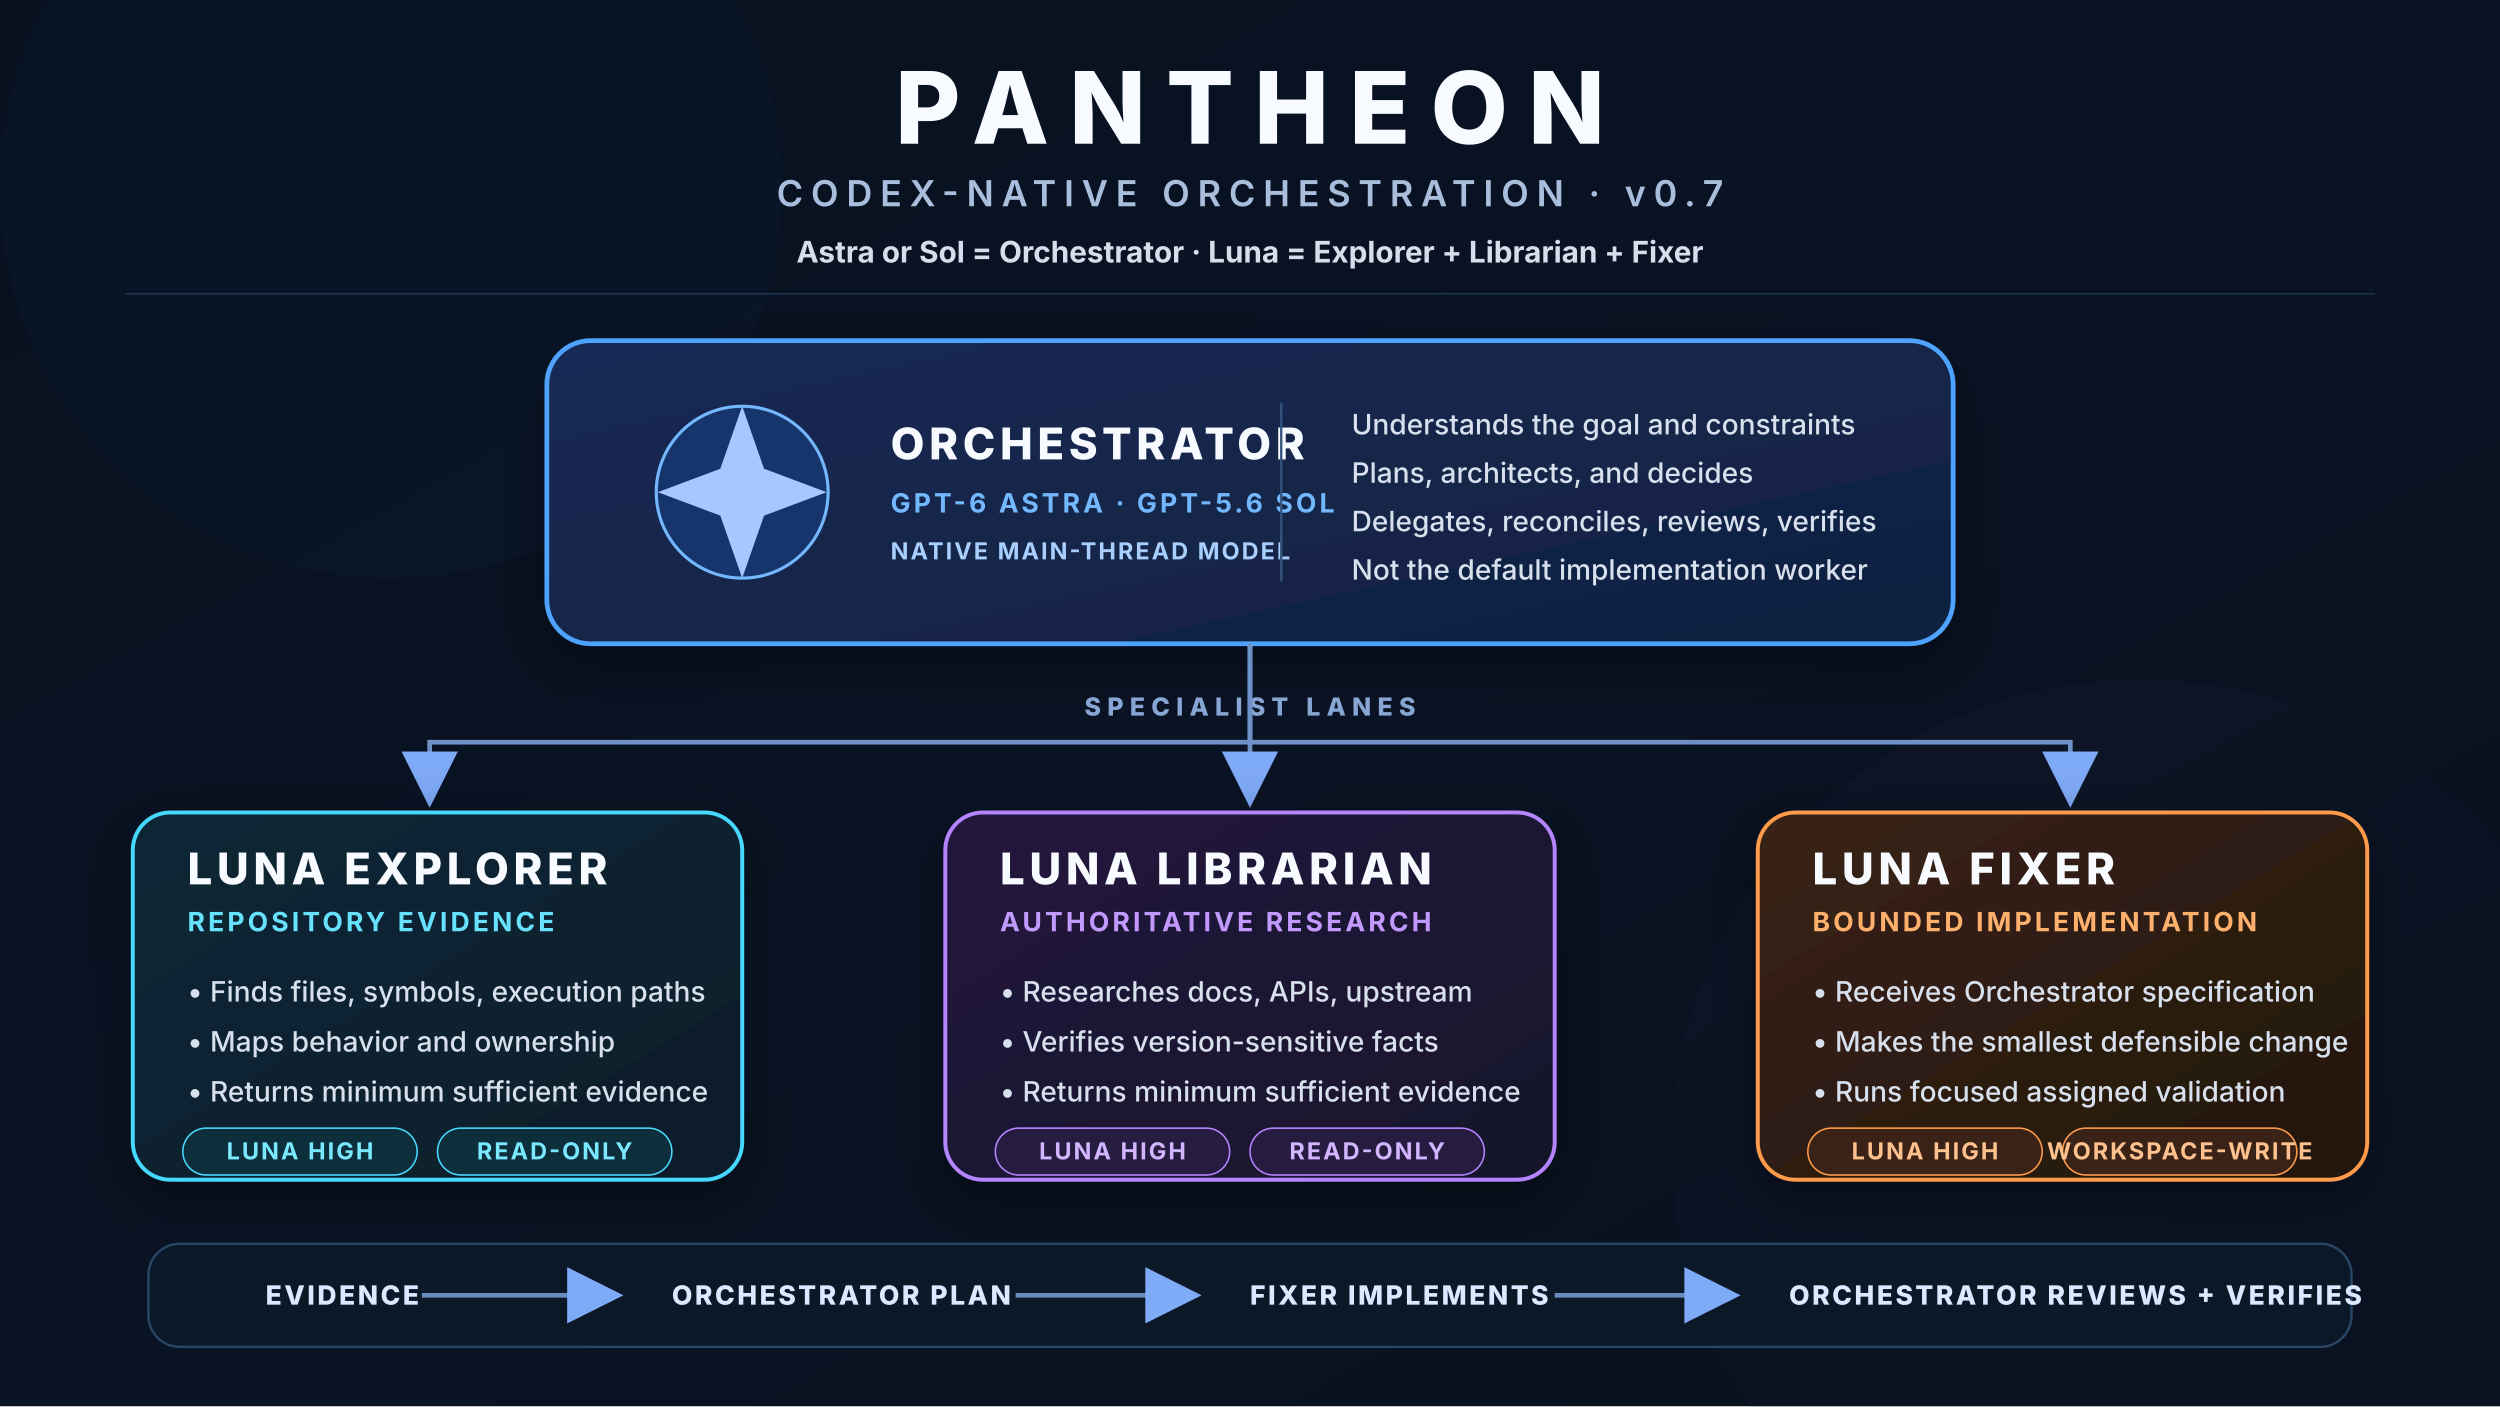
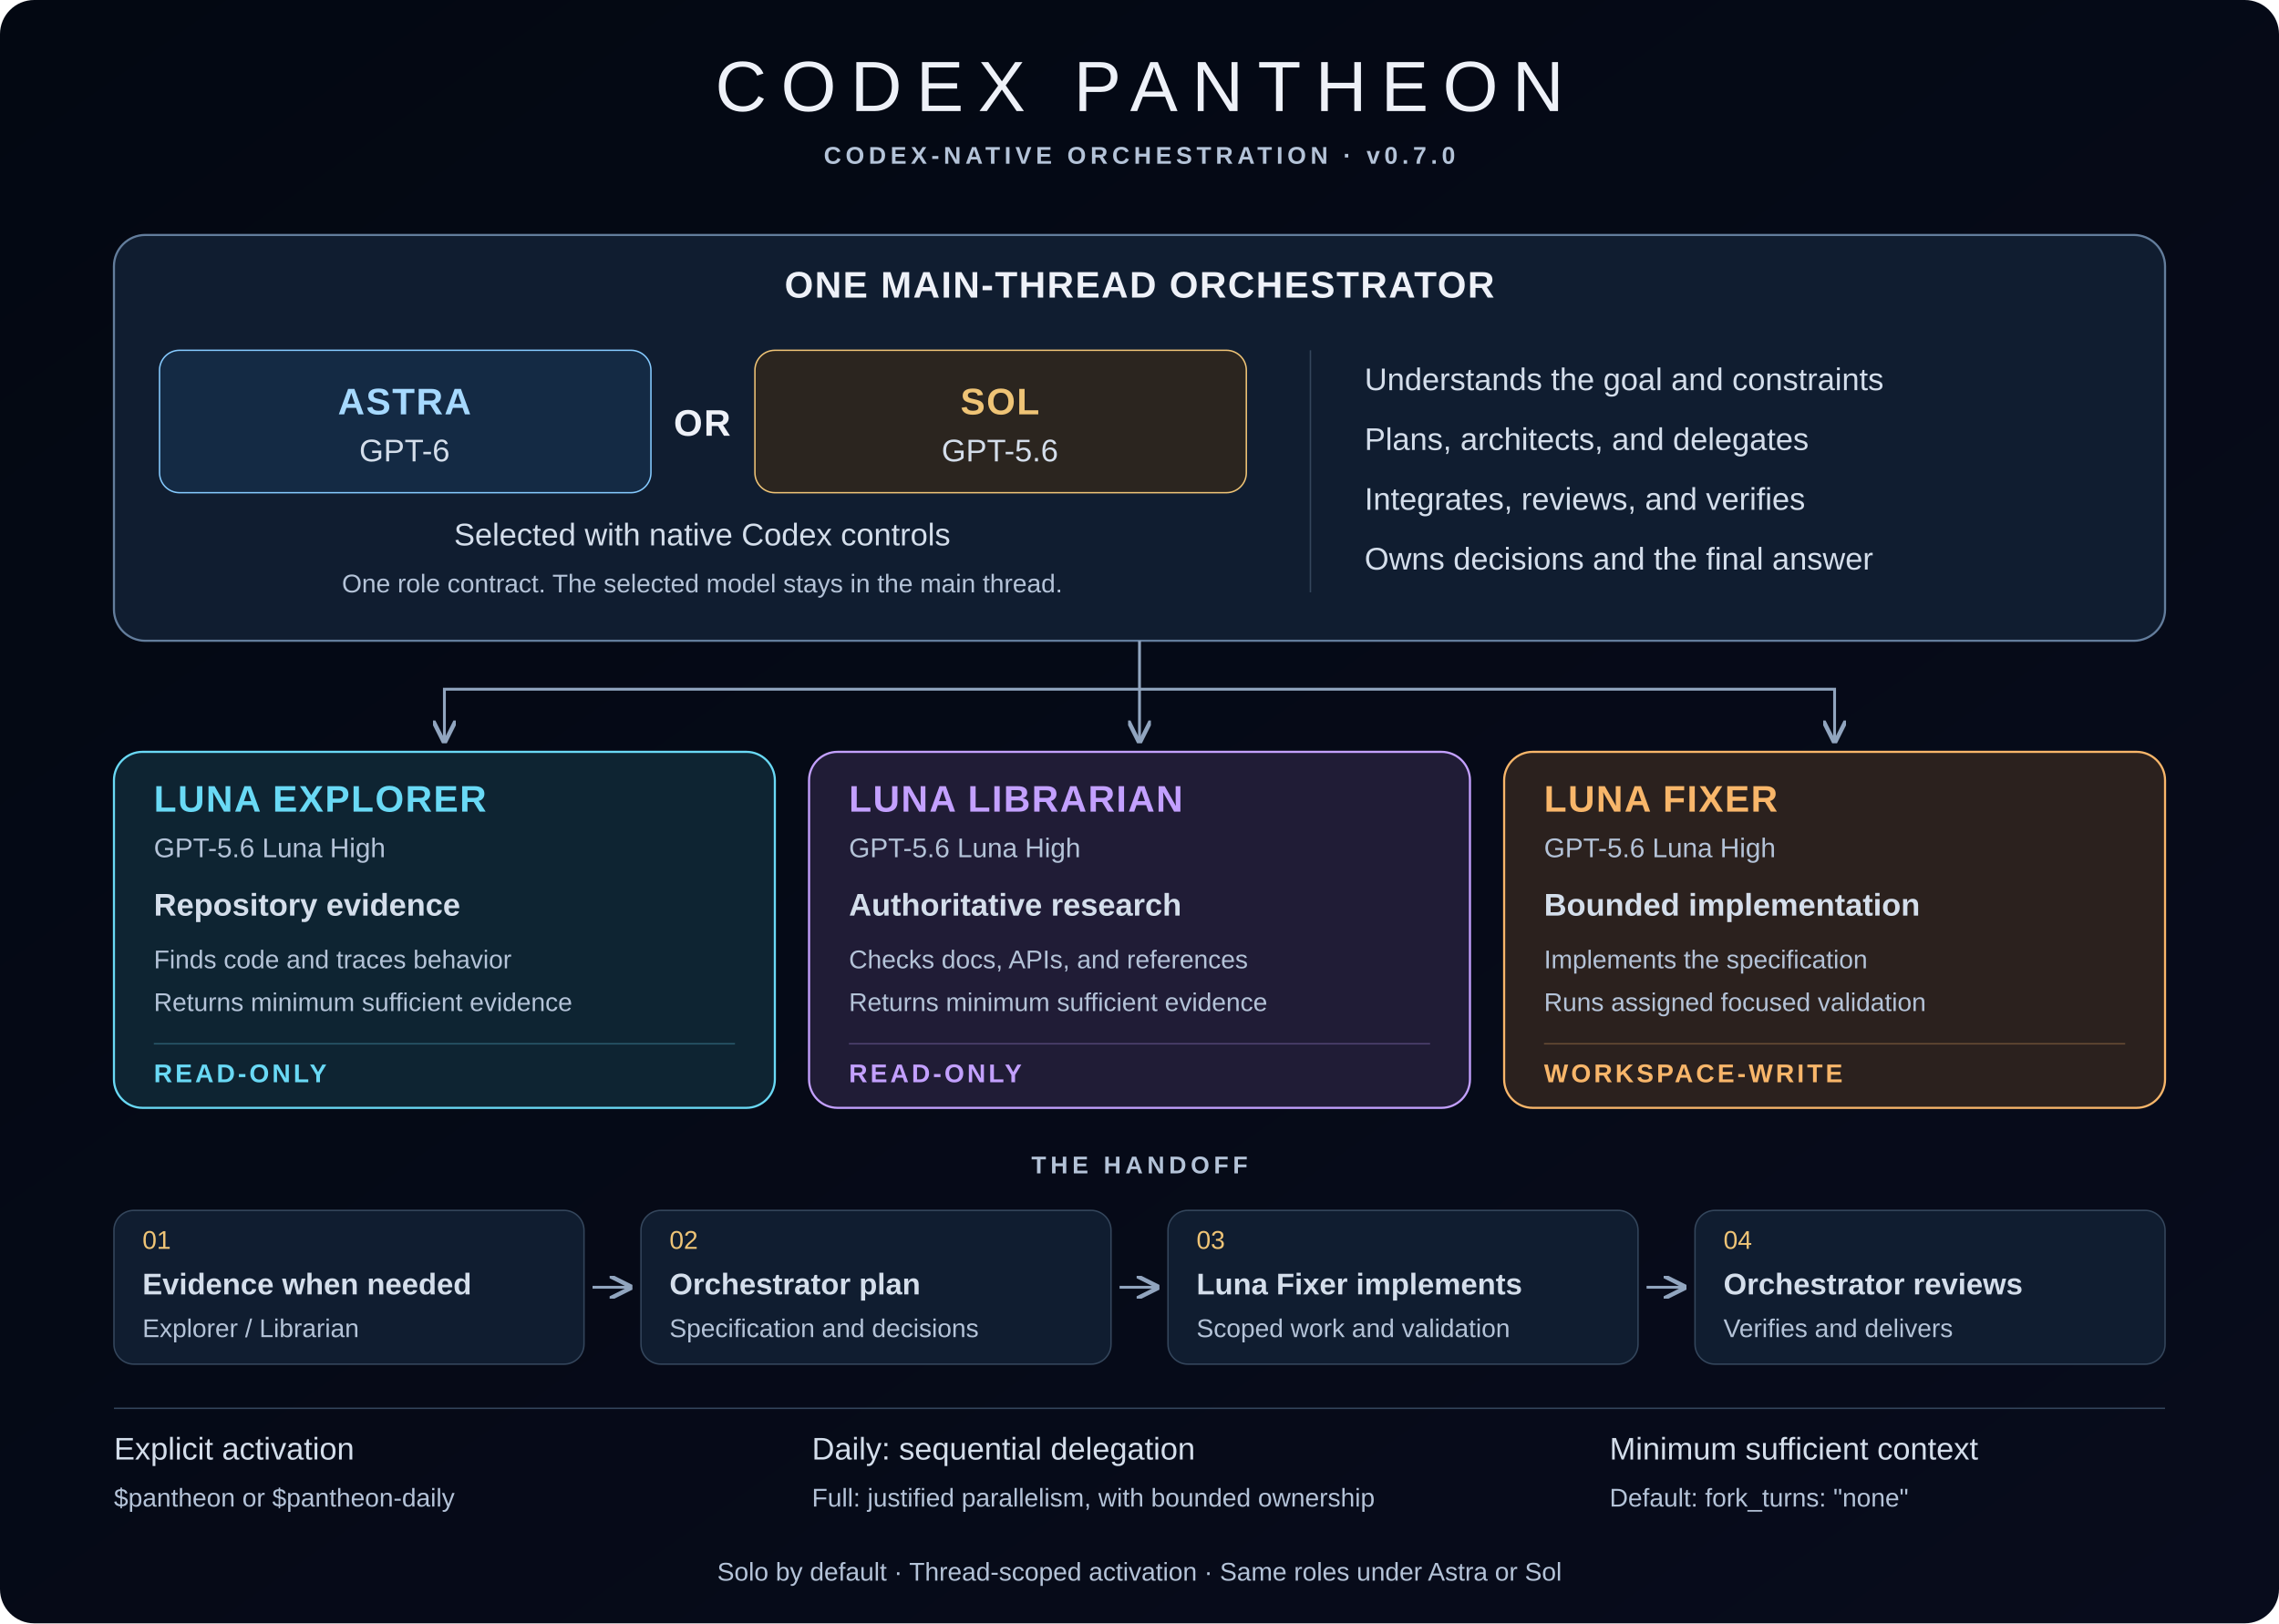
- <svg xmlns="http://www.w3.org/2000/svg" width="1600" height="900" viewBox="0 0 1600 900" role="img" aria-labelledby="title desc">
+ <svg xmlns="http://www.w3.org/2000/svg" width="1600" height="1140" viewBox="0 0 1600 1140" role="img" aria-labelledby="title desc">
  <defs>
-     <linearGradient id="bg" x1="0" y1="0" x2="1" y2="1">
-       <stop offset="0" stop-color="#07111f" />
-       <stop offset=".52" stop-color="#0a1324" />
-       <stop offset="1" stop-color="#07101b" />
+     <linearGradient id="background" x2="1" y2="1">
+       <stop stop-color="#030812" />
+       <stop offset="1" stop-color="#080c1c" />
    </linearGradient>
-     <linearGradient id="orch" x1="0" y1="0" x2="1" y2="1">
-       <stop offset="0" stop-color="#152a55" />
-       <stop offset="1" stop-color="#10213f" />
+     <linearGradient id="rim">
+       <stop stop-color="#85caff" />
+       <stop offset=".5" stop-color="#e8eaf2" />
+       <stop offset="1" stop-color="#efc476" />
    </linearGradient>
-     <linearGradient id="exp" x1="0" y1="0" x2="1" y2="1">
-       <stop offset="0" stop-color="#0a2735" />
-       <stop offset="1" stop-color="#0d1d29" />
-     </linearGradient>
-     <linearGradient id="lib" x1="0" y1="0" x2="1" y2="1">
-       <stop offset="0" stop-color="#23183f" />
-       <stop offset="1" stop-color="#171529" />
-     </linearGradient>
-     <linearGradient id="fix" x1="0" y1="0" x2="1" y2="1">
-       <stop offset="0" stop-color="#3a2213" />
-       <stop offset="1" stop-color="#211710" />
-     </linearGradient>
-     <filter id="shadow" x="-20%" y="-20%" width="140%" height="140%">
-       <feDropShadow dx="0" dy="12" stdDeviation="18" flood-color="#000" flood-opacity=".4" />
-     </filter>
-     <marker id="arrow" markerWidth="12" markerHeight="12" refX="9" refY="6" orient="auto" markerUnits="strokeWidth">
-       <path d="M0 0 12 6 0 12z" fill="#7faaf7" />
+     <marker id="arrow" markerWidth="8" markerHeight="8" refX="7" refY="4" orient="auto">
+       <path d="M0 0 8 4 0 8" fill="none" stroke="#91a5bf" stroke-width="1.5" />
    </marker>
    <style>
-       .sans{font-family:Inter,ui-sans-serif,system-ui,-apple-system,BlinkMacSystemFont,"Segoe UI",sans-serif}
-       .title{font-size:64px;font-weight:800;letter-spacing:13px;fill:#f7fbff}
-       .subtitle{font-size:23px;font-weight:600;letter-spacing:5px;fill:#a9bedc}
-       .eyebrow{font-size:16px;font-weight:800;letter-spacing:4px}
-       .cardTitle{font-size:28px;font-weight:800;letter-spacing:3px;fill:#f7fbff}
-       .cardSub{font-size:17px;font-weight:700;letter-spacing:2px}
-       .body{font-size:18px;font-weight:500;fill:#d7e0ec}
-       .small{font-size:15px;font-weight:700;letter-spacing:1.3px}
-       .flow{font-size:17px;font-weight:800;letter-spacing:1.6px;fill:#dbe8ff}
-     </style>
+     text{font-family:Arial,Helvetica,sans-serif;fill:#eef1f8}
+     .brand{font-family:Arial,Helvetica,sans-serif;font-size:50px;letter-spacing:10px;font-weight:400}
+     .section{font-size:17px;letter-spacing:3px;font-weight:700;fill:#b4c3d8}
+     .heading{font-size:26px;font-weight:700;letter-spacing:1px}
+     .body{font-size:22px;fill:#d4deeb}
+     .small{font-size:18px;fill:#b4c3d8}
+     .model{font-size:19px;fill:#b4c3d8}
+     .rule{fill:none;stroke:#91a5bf;stroke-width:2;marker-end:url(#arrow)}
+   </style>
  </defs>
-   <rect width="1600" height="900" fill="url(#bg)" />
-   <circle cx="250" cy="120" r="250" fill="#12315c" opacity=".11" />
-   <circle cx="1370" cy="735" r="300" fill="#31215d" opacity=".08" />
-   <path d="M80 188H1520" stroke="#24425f" opacity=".7" />
-   <g class="sans" text-anchor="middle">
-     <text x="800" y="92" class="title">PANTHEON</text>
-     <text x="800" y="132" class="subtitle">CODEX-NATIVE ORCHESTRATION · v0.7</text>
-     <text x="800" y="168" font-size="19" font-weight="650" fill="#d5dfec">Astra or Sol = Orchestrator · Luna = Explorer + Librarian + Fixer</text>
+   <rect width="1600" height="1140" rx="24" fill="url(#background)" />
+   <path d="M80 136H1520" stroke="url(#rim)" opacity=".8" />
+   <text x="800" y="78" text-anchor="middle" class="brand">CODEX PANTHEON</text>
+   <text x="800" y="115" text-anchor="middle" class="section">CODEX-NATIVE ORCHESTRATION · v0.7.0</text>
+   <rect x="80" y="165" width="1440" height="285" rx="22" fill="#101d30" stroke="#637d9c" stroke-width="1.5" />
+   <text x="800" y="209" text-anchor="middle" class="heading">ONE MAIN-THREAD ORCHESTRATOR</text>
+   <rect x="112" y="246" width="345" height="100" rx="14" fill="#142a44" stroke="#85caff" />
+   <text x="284" y="291" text-anchor="middle" class="heading" style="fill:#a6d9ff">ASTRA</text>
+   <text x="284" y="324" text-anchor="middle" class="body">GPT-6</text>
+   <text x="493" y="306" text-anchor="middle" class="heading">OR</text>
+   <rect x="530" y="246" width="345" height="100" rx="14" fill="#2b251f" stroke="#efc476" />
+   <text x="702" y="291" text-anchor="middle" class="heading" style="fill:#efc476">SOL</text>
+   <text x="702" y="324" text-anchor="middle" class="body">GPT-5.6</text>
+   <text x="493" y="383" text-anchor="middle" class="body">Selected with native Codex controls</text>
+   <text x="493" y="416" text-anchor="middle" class="small">One role contract. The selected model stays in the main thread.</text>
+   <path d="M920 246V416" stroke="#34465c" />
+   <text x="958" y="274" class="body">Understands the goal and constraints</text>
+   <text x="958" y="316" class="body">Plans, architects, and delegates</text>
+   <text x="958" y="358" class="body">Integrates, reviews, and verifies</text>
+   <text x="958" y="400" class="body">Owns decisions and the final answer</text>
+   <path d="M800 450V484H312V520" class="rule" />
+   <path d="M800 484V520" class="rule" />
+   <path d="M800 484H1288V520" class="rule" />
+   <g>
+     <rect x="80" y="528" width="464" height="250" rx="20" fill="#0e2432" stroke="#69d9f5" stroke-width="1.5" />
+     <text x="108" y="570" class="heading" style="fill:#69d9f5">LUNA EXPLORER</text>
+     <text x="108" y="602" class="model">GPT-5.6 Luna High</text>
+     <text x="108" y="643" class="body" font-weight="700">Repository evidence</text>
+     <text x="108" y="680" class="small">Finds code and traces behavior</text>
+     <text x="108" y="710" class="small">Returns minimum sufficient evidence</text>
+     <path d="M108 733H516" stroke="#69d9f5" opacity=".3" />
+     <text x="108" y="760" class="small" style="fill:#69d9f5;font-weight:700;letter-spacing:2px">READ-ONLY</text>
  </g>
-   <g filter="url(#shadow)" class="sans">
-     <rect x="350" y="218" width="900" height="194" rx="28" fill="url(#orch)" stroke="#4da3ff" stroke-width="3" />
-     <circle cx="475" cy="315" r="55" fill="#18366d" stroke="#73b8ff" stroke-width="2" />
-     <path d="M475 260 489 300 529 315 489 330 475 370 461 330 421 315 461 300z" fill="#a6c8ff" />
-     <text x="570" y="294" class="cardTitle">ORCHESTRATOR</text>
-     <text x="570" y="328" class="cardSub" fill="#73b8ff">GPT-6 ASTRA · GPT-5.6 SOL</text>
-     <text x="570" y="358" class="small" fill="#a9cfff">NATIVE MAIN-THREAD MODEL</text>
-     <line x1="820" y1="258" x2="820" y2="372" stroke="#35527b" stroke-width="1.5" />
-     <text x="865" y="278" class="body">Understands the goal and constraints</text>
-     <text x="865" y="309" class="body">Plans, architects, and decides</text>
-     <text x="865" y="340" class="body">Delegates, reconciles, reviews, verifies</text>
-     <text x="865" y="371" class="body">Not the default implementation worker</text>
+   <g>
+     <rect x="568" y="528" width="464" height="250" rx="20" fill="#201c36" stroke="#c3a0ff" stroke-width="1.5" />
+     <text x="596" y="570" class="heading" style="fill:#c3a0ff">LUNA LIBRARIAN</text>
+     <text x="596" y="602" class="model">GPT-5.6 Luna High</text>
+     <text x="596" y="643" class="body" font-weight="700">Authoritative research</text>
+     <text x="596" y="680" class="small">Checks docs, APIs, and references</text>
+     <text x="596" y="710" class="small">Returns minimum sufficient evidence</text>
+     <path d="M596 733H1004" stroke="#c3a0ff" opacity=".3" />
+     <text x="596" y="760" class="small" style="fill:#c3a0ff;font-weight:700;letter-spacing:2px">READ-ONLY</text>
  </g>
-   <text x="800" y="458" class="sans eyebrow" text-anchor="middle" fill="#88a6d4">SPECIALIST LANES</text>
-   <path d="M800 412V475H275V508" fill="none" stroke="#6e92c7" stroke-width="3" marker-end="url(#arrow)" />
-   <path d="M800 412V508" fill="none" stroke="#6e92c7" stroke-width="3" marker-end="url(#arrow)" />
-   <path d="M800 475H1325V508" fill="none" stroke="#6e92c7" stroke-width="3" marker-end="url(#arrow)" />
-   <g filter="url(#shadow)" class="sans">
-     <rect x="85" y="520" width="390" height="235" rx="24" fill="url(#exp)" stroke="#47d8ff" stroke-width="2.5" />
-     <text x="120" y="566" class="cardTitle" font-size="24">LUNA EXPLORER</text>
-     <text x="120" y="596" class="cardSub" fill="#67e1ff">REPOSITORY EVIDENCE</text>
-     <text x="120" y="641" class="body">• Finds files, symbols, execution paths</text>
-     <text x="120" y="673" class="body">• Maps behavior and ownership</text>
-     <text x="120" y="705" class="body">• Returns minimum sufficient evidence</text>
-     <rect x="117" y="722" width="150" height="30" rx="15" fill="#102d3b" stroke="#47d8ff" />
-     <text x="192" y="742" text-anchor="middle" class="small" fill="#79e9ff">LUNA HIGH</text>
-     <rect x="280" y="722" width="150" height="30" rx="15" fill="#102d3b" stroke="#47d8ff" />
-     <text x="355" y="742" text-anchor="middle" class="small" fill="#79e9ff">READ-ONLY</text>
+   <g>
+     <rect x="1056" y="528" width="464" height="250" rx="20" fill="#2b211e" stroke="#f8b66a" stroke-width="1.5" />
+     <text x="1084" y="570" class="heading" style="fill:#f8b66a">LUNA FIXER</text>
+     <text x="1084" y="602" class="model">GPT-5.6 Luna High</text>
+     <text x="1084" y="643" class="body" font-weight="700">Bounded implementation</text>
+     <text x="1084" y="680" class="small">Implements the specification</text>
+     <text x="1084" y="710" class="small">Runs assigned focused validation</text>
+     <path d="M1084 733H1492" stroke="#f8b66a" opacity=".3" />
+     <text x="1084" y="760" class="small" style="fill:#f8b66a;font-weight:700;letter-spacing:2px">WORKSPACE-WRITE</text>
  </g>
-   <g filter="url(#shadow)" class="sans">
-     <rect x="605" y="520" width="390" height="235" rx="24" fill="url(#lib)" stroke="#b485ff" stroke-width="2.5" />
-     <text x="640" y="566" class="cardTitle" font-size="24">LUNA LIBRARIAN</text>
-     <text x="640" y="596" class="cardSub" fill="#c29aff">AUTHORITATIVE RESEARCH</text>
-     <text x="640" y="641" class="body">• Researches docs, APIs, upstream</text>
-     <text x="640" y="673" class="body">• Verifies version-sensitive facts</text>
-     <text x="640" y="705" class="body">• Returns minimum sufficient evidence</text>
-     <rect x="637" y="722" width="150" height="30" rx="15" fill="#271a40" stroke="#b485ff" />
-     <text x="712" y="742" text-anchor="middle" class="small" fill="#d1b6ff">LUNA HIGH</text>
-     <rect x="800" y="722" width="150" height="30" rx="15" fill="#271a40" stroke="#b485ff" />
-     <text x="875" y="742" text-anchor="middle" class="small" fill="#d1b6ff">READ-ONLY</text>
-   </g>
-   <g filter="url(#shadow)" class="sans">
-     <rect x="1125" y="520" width="390" height="235" rx="24" fill="url(#fix)" stroke="#ff9b4b" stroke-width="2.5" />
-     <text x="1160" y="566" class="cardTitle" font-size="24">LUNA FIXER</text>
-     <text x="1160" y="596" class="cardSub" fill="#ffb06d">BOUNDED IMPLEMENTATION</text>
-     <text x="1160" y="641" class="body">• Receives Orchestrator specification</text>
-     <text x="1160" y="673" class="body">• Makes the smallest defensible change</text>
-     <text x="1160" y="705" class="body">• Runs focused assigned validation</text>
-     <rect x="1157" y="722" width="150" height="30" rx="15" fill="#3b2415" stroke="#ff9b4b" />
-     <text x="1232" y="742" text-anchor="middle" class="small" fill="#ffc18d">LUNA HIGH</text>
-     <rect x="1320" y="722" width="150" height="30" rx="15" fill="#3b2415" stroke="#ff9b4b" />
-     <text x="1395" y="742" text-anchor="middle" class="small" fill="#ffc18d">WORKSPACE-WRITE</text>
-   </g>
-   <g class="sans">
-     <rect x="95" y="796" width="1410" height="66" rx="20" fill="#0b1828" stroke="#294665" stroke-width="1.5" />
-     <text x="170" y="835" class="flow">EVIDENCE</text>
-     <path d="M270 829H390" stroke="#668bbd" stroke-width="3" marker-end="url(#arrow)" />
-     <text x="430" y="835" class="flow">ORCHESTRATOR PLAN</text>
-     <path d="M650 829H760" stroke="#668bbd" stroke-width="3" marker-end="url(#arrow)" />
-     <text x="800" y="835" class="flow">FIXER IMPLEMENTS</text>
-     <path d="M995 829H1105" stroke="#668bbd" stroke-width="3" marker-end="url(#arrow)" />
-     <text x="1145" y="835" class="flow">ORCHESTRATOR REVIEWS + VERIFIES</text>
-   </g>
+   <text x="800" y="824" text-anchor="middle" class="section">THE HANDOFF</text>
+   <rect x="80" y="850" width="330" height="108" rx="14" fill="#101d30" stroke="#34465c" />
+   <text x="100" y="877" class="small" style="fill:#efc476">01</text>
+   <text x="100" y="909" class="body" style="font-size:21px;font-weight:700">Evidence when needed</text>
+   <text x="100" y="939" class="small">Explorer / Librarian</text>
+   <path d="M416 904H442" class="rule" />
+   <rect x="450" y="850" width="330" height="108" rx="14" fill="#101d30" stroke="#34465c" />
+   <text x="470" y="877" class="small" style="fill:#efc476">02</text>
+   <text x="470" y="909" class="body" style="font-size:21px;font-weight:700">Orchestrator plan</text>
+   <text x="470" y="939" class="small">Specification and decisions</text>
+   <path d="M786 904H812" class="rule" />
+   <rect x="820" y="850" width="330" height="108" rx="14" fill="#101d30" stroke="#34465c" />
+   <text x="840" y="877" class="small" style="fill:#efc476">03</text>
+   <text x="840" y="909" class="body" style="font-size:21px;font-weight:700">Luna Fixer implements</text>
+   <text x="840" y="939" class="small">Scoped work and validation</text>
+   <path d="M1156 904H1182" class="rule" />
+   <rect x="1190" y="850" width="330" height="108" rx="14" fill="#101d30" stroke="#34465c" />
+   <text x="1210" y="877" class="small" style="fill:#efc476">04</text>
+   <text x="1210" y="909" class="body" style="font-size:21px;font-weight:700">Orchestrator reviews</text>
+   <text x="1210" y="939" class="small">Verifies and delivers</text>
+   <path d="M80 989H1520" stroke="#34465c" />
+   <text x="80" y="1025" class="body">Explicit activation</text>
+   <text x="80" y="1058" class="small">$pantheon or $pantheon-daily</text>
+   <text x="570" y="1025" class="body">Daily: sequential delegation</text>
+   <text x="570" y="1058" class="small">Full: justified parallelism, with bounded ownership</text>
+   <text x="1130" y="1025" class="body">Minimum sufficient context</text>
+   <text x="1130" y="1058" class="small">Default: fork_turns: "none"</text>
+   <text x="800" y="1110" text-anchor="middle" class="small">Solo by default · Thread-scoped activation · Same roles under Astra or Sol</text>
</svg>
